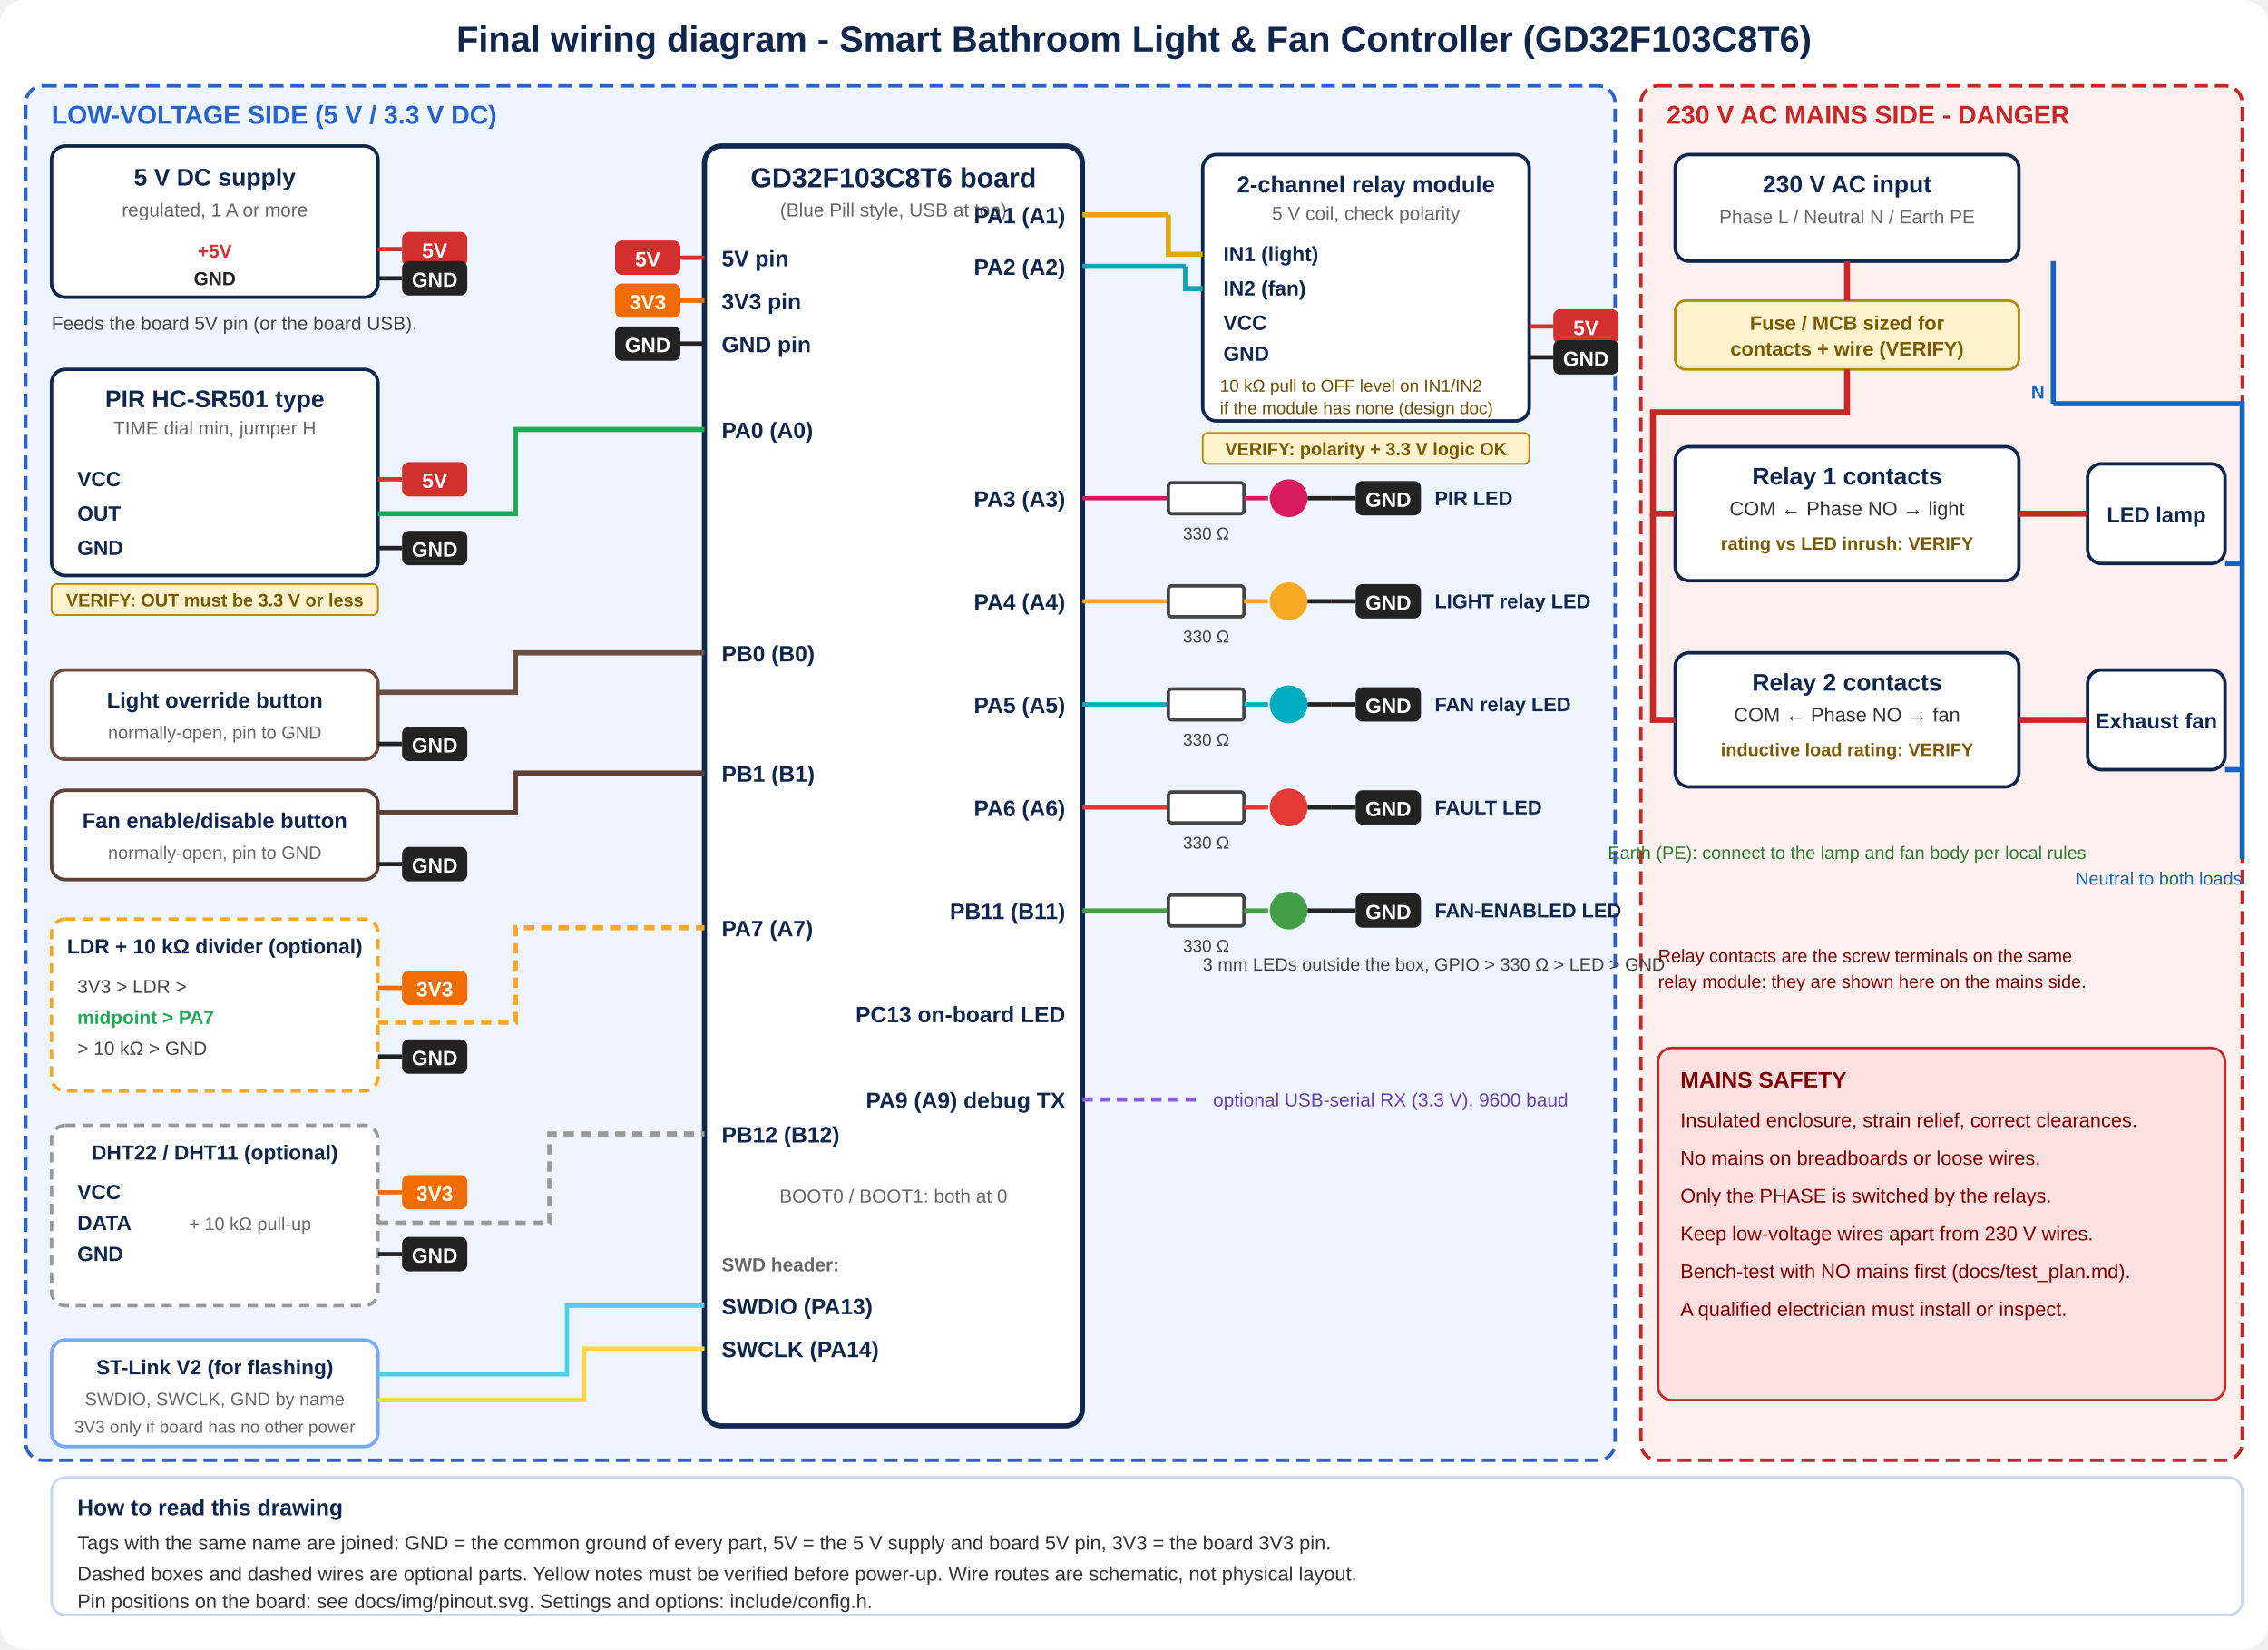
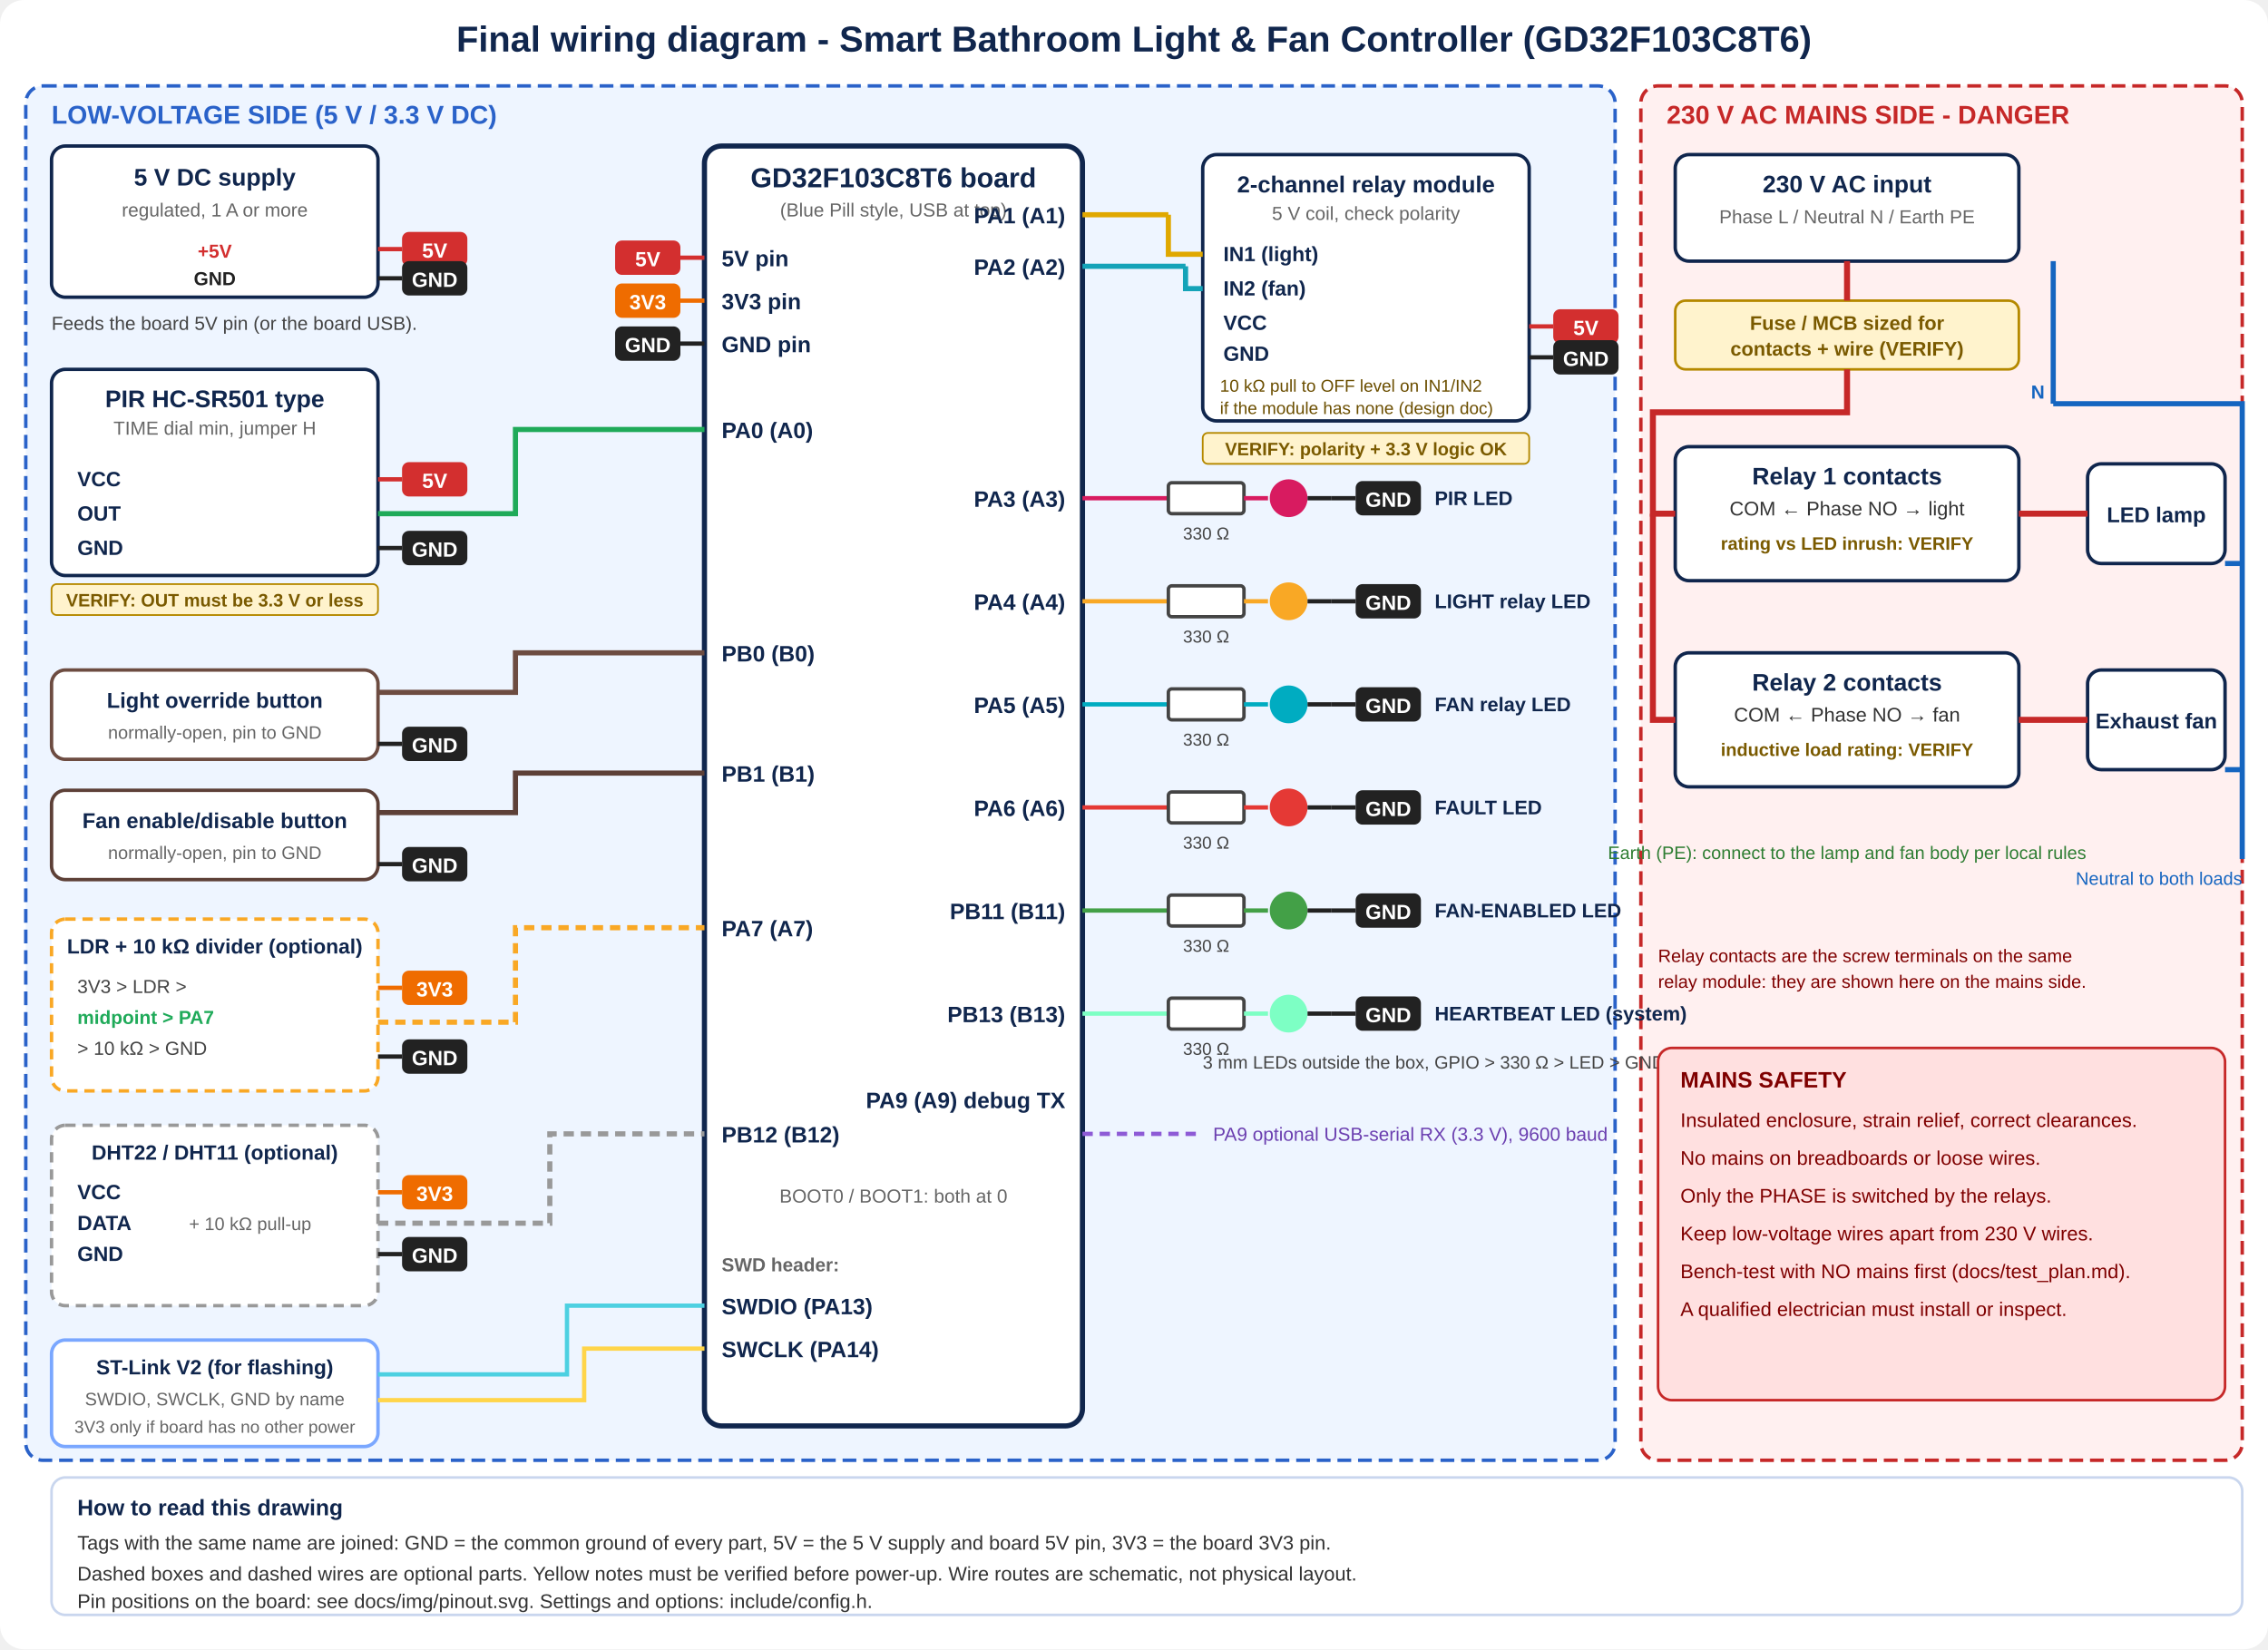
<svg xmlns="http://www.w3.org/2000/svg" viewBox="0 0 1320 960" font-family="Segoe UI, Arial, Helvetica, sans-serif">
  <rect width="1320" height="960" rx="14" fill="#ffffff" />
  <text x="660.0" y="30" font-size="21" font-weight="700" fill="#10264d" text-anchor="middle">Final wiring diagram - Smart Bathroom Light &amp; Fan Controller (GD32F103C8T6)</text>
  <rect x="15" y="50" width="925" height="800" rx="10" fill="#eef5ff" stroke="#2a62c9" stroke-width="2" stroke-dasharray="8 4" />
  <text x="30" y="72" font-size="15" font-weight="700" fill="#2a62c9" text-anchor="start">LOW-VOLTAGE SIDE (5 V / 3.3 V DC)</text>
  <rect x="955" y="50" width="350" height="800" rx="10" fill="#fff0f0" stroke="#c62828" stroke-width="2" stroke-dasharray="8 4" />
  <text x="970" y="72" font-size="15" font-weight="700" fill="#c62828" text-anchor="start">230 V AC MAINS SIDE - DANGER</text>
  <rect x="410" y="85" width="220" height="745" rx="10" fill="#fff" stroke="#10264d" stroke-width="3" />
  <text x="520.0" y="109" font-size="16" font-weight="700" fill="#10264d" text-anchor="middle">GD32F103C8T6 board</text>
  <text x="520.0" y="126" font-size="11" font-weight="400" fill="#666" text-anchor="middle">(Blue Pill style, USB at top)</text>
  <text x="420" y="155" font-size="13" font-weight="600" fill="#10264d" text-anchor="start">5V pin</text>
  <text x="420" y="180" font-size="13" font-weight="600" fill="#10264d" text-anchor="start">3V3 pin</text>
  <text x="420" y="205" font-size="13" font-weight="600" fill="#10264d" text-anchor="start">GND pin</text>
  <line x1="410" y1="150" x2="396" y2="150" stroke="#d32f2f" stroke-width="2.5" />
  <rect x="358" y="140" width="38" height="20" rx="4" fill="#d32f2f" />
  <text x="377.0" y="155" font-size="12" font-weight="700" fill="#fff" text-anchor="middle">5V</text>
  <line x1="410" y1="175" x2="396" y2="175" stroke="#ef6c00" stroke-width="2.5" />
  <rect x="358" y="165" width="38" height="20" rx="4" fill="#ef6c00" />
  <text x="377.0" y="180" font-size="12" font-weight="700" fill="#fff" text-anchor="middle">3V3</text>
  <line x1="410" y1="200" x2="396" y2="200" stroke="#222" stroke-width="2.5" />
  <rect x="358" y="190" width="38" height="20" rx="4" fill="#222" />
  <text x="377.0" y="205" font-size="12" font-weight="700" fill="#fff" text-anchor="middle">GND</text>
  <text x="420" y="255" font-size="13" font-weight="600" fill="#10264d" text-anchor="start">PA0  (A0)</text>
  <text x="420" y="385" font-size="13" font-weight="600" fill="#10264d" text-anchor="start">PB0  (B0)</text>
  <text x="420" y="455" font-size="13" font-weight="600" fill="#10264d" text-anchor="start">PB1  (B1)</text>
  <text x="420" y="545" font-size="13" font-weight="600" fill="#10264d" text-anchor="start">PA7  (A7)</text>
  <text x="420" y="665" font-size="13" font-weight="600" fill="#10264d" text-anchor="start">PB12 (B12)</text>
  <text x="420" y="765" font-size="13" font-weight="600" fill="#10264d" text-anchor="start">SWDIO (PA13)</text>
  <text x="420" y="790" font-size="13" font-weight="600" fill="#10264d" text-anchor="start">SWCLK (PA14)</text>
  <text x="420" y="740" font-size="11" font-weight="700" fill="#666" text-anchor="start">SWD header:</text>
  <text x="620" y="130" font-size="13" font-weight="600" fill="#10264d" text-anchor="end">PA1 (A1)</text>
  <text x="620" y="160" font-size="13" font-weight="600" fill="#10264d" text-anchor="end">PA2 (A2)</text>
  <text x="620" y="295" font-size="13" font-weight="600" fill="#10264d" text-anchor="end">PA3 (A3)</text>
  <text x="620" y="355" font-size="13" font-weight="600" fill="#10264d" text-anchor="end">PA4 (A4)</text>
  <text x="620" y="415" font-size="13" font-weight="600" fill="#10264d" text-anchor="end">PA5 (A5)</text>
  <text x="620" y="475" font-size="13" font-weight="600" fill="#10264d" text-anchor="end">PA6 (A6)</text>
  <text x="620" y="535" font-size="13" font-weight="600" fill="#10264d" text-anchor="end">PB11 (B11)</text>
-   <text x="620" y="595" font-size="13" font-weight="600" fill="#10264d" text-anchor="end">PC13 on-board LED</text>
+   <text x="620" y="595" font-size="13" font-weight="600" fill="#10264d" text-anchor="end">PB13 (B13)</text>
  <text x="620" y="645" font-size="13" font-weight="600" fill="#10264d" text-anchor="end">PA9 (A9) debug TX</text>
  <text x="520.0" y="700" font-size="11" font-weight="400" fill="#666" text-anchor="middle">BOOT0 / BOOT1: both at 0</text>
  <rect x="30" y="85" width="190" height="88" rx="8" fill="#fff" stroke="#10264d" stroke-width="2" />
  <text x="125" y="108" font-size="14" font-weight="700" fill="#10264d" text-anchor="middle">5 V DC supply</text>
  <text x="125" y="126" font-size="11" font-weight="400" fill="#666" text-anchor="middle">regulated, 1 A or more</text>
  <line x1="220" y1="145" x2="234" y2="145" stroke="#d32f2f" stroke-width="2.5" />
  <rect x="234" y="135" width="38" height="20" rx="4" fill="#d32f2f" />
  <text x="253.0" y="150" font-size="12" font-weight="700" fill="#fff" text-anchor="middle">5V</text>
  <line x1="220" y1="162" x2="234" y2="162" stroke="#222" stroke-width="2.5" />
  <rect x="234" y="152" width="38" height="20" rx="4" fill="#222" />
  <text x="253.0" y="167" font-size="12" font-weight="700" fill="#fff" text-anchor="middle">GND</text>
  <text x="125" y="150" font-size="11" font-weight="700" fill="#d32f2f" text-anchor="middle">+5V</text>
  <text x="125" y="166" font-size="11" font-weight="700" fill="#222" text-anchor="middle">GND</text>
  <text x="30" y="192" font-size="11" font-weight="400" fill="#444" text-anchor="start">Feeds the board 5V pin (or the board USB).</text>
  <rect x="30" y="215" width="190" height="120" rx="8" fill="#fff" stroke="#10264d" stroke-width="2" />
  <text x="125" y="237" font-size="14" font-weight="700" fill="#10264d" text-anchor="middle">PIR  HC-SR501 type</text>
  <text x="125" y="253" font-size="11" font-weight="400" fill="#666" text-anchor="middle">TIME dial min, jumper H</text>
  <text x="45" y="283" font-size="12" font-weight="600" fill="#10264d" text-anchor="start">VCC</text>
  <text x="45" y="303" font-size="12" font-weight="600" fill="#10264d" text-anchor="start">OUT</text>
  <text x="45" y="323" font-size="12" font-weight="600" fill="#10264d" text-anchor="start">GND</text>
  <line x1="220" y1="279" x2="234" y2="279" stroke="#d32f2f" stroke-width="2.5" />
  <rect x="234" y="269" width="38" height="20" rx="4" fill="#d32f2f" />
  <text x="253.0" y="284" font-size="12" font-weight="700" fill="#fff" text-anchor="middle">5V</text>
  <line x1="220" y1="319" x2="234" y2="319" stroke="#222" stroke-width="2.5" />
  <rect x="234" y="309" width="38" height="20" rx="4" fill="#222" />
  <text x="253.0" y="324" font-size="12" font-weight="700" fill="#fff" text-anchor="middle">GND</text>
  <path d="M220 299 H300 V250 H410" fill="none" stroke="#1faa59" stroke-width="3" />
  <rect x="30" y="340" width="190" height="18" rx="3" fill="#fff3cd" stroke="#b58900" stroke-width="1" />
  <text x="125.0" y="353" font-size="10.5" font-weight="600" fill="#7a5a00" text-anchor="middle">VERIFY: OUT must be 3.3 V or less</text>
  <rect x="30" y="390" width="190" height="52" rx="8" fill="#fff" stroke="#6d4c41" stroke-width="2" />
  <text x="125" y="412" font-size="12.5" font-weight="700" fill="#10264d" text-anchor="middle">Light override button</text>
  <text x="125" y="430" font-size="10.5" font-weight="400" fill="#666" text-anchor="middle">normally-open, pin to GND</text>
  <line x1="220" y1="433" x2="234" y2="433" stroke="#222" stroke-width="2.5" />
  <rect x="234" y="423" width="38" height="20" rx="4" fill="#222" />
  <text x="253.0" y="438" font-size="12" font-weight="700" fill="#fff" text-anchor="middle">GND</text>
  <path d="M220 403 H300 V380 H410" fill="none" stroke="#6d4c41" stroke-width="3" />
  <rect x="30" y="460" width="190" height="52" rx="8" fill="#fff" stroke="#5d4037" stroke-width="2" />
  <text x="125" y="482" font-size="12.5" font-weight="700" fill="#10264d" text-anchor="middle">Fan enable/disable button</text>
  <text x="125" y="500" font-size="10.5" font-weight="400" fill="#666" text-anchor="middle">normally-open, pin to GND</text>
  <line x1="220" y1="503" x2="234" y2="503" stroke="#222" stroke-width="2.5" />
  <rect x="234" y="493" width="38" height="20" rx="4" fill="#222" />
  <text x="253.0" y="508" font-size="12" font-weight="700" fill="#fff" text-anchor="middle">GND</text>
  <path d="M220 473 H300 V450 H410" fill="none" stroke="#5d4037" stroke-width="3" />
  <rect x="30" y="535" width="190" height="100" rx="8" fill="#fff" stroke="#f9a825" stroke-width="2" stroke-dasharray="6 4" />
  <text x="125" y="555" font-size="12" font-weight="700" fill="#10264d" text-anchor="middle">LDR + 10 kΩ divider (optional)</text>
  <text x="45" y="578" font-size="11" font-weight="400" fill="#444" text-anchor="start">3V3 &gt; LDR &gt;</text>
  <text x="45" y="596" font-size="11" font-weight="600" fill="#1faa59" text-anchor="start">midpoint &gt; PA7</text>
  <text x="45" y="614" font-size="11" font-weight="400" fill="#444" text-anchor="start">&gt; 10 kΩ &gt; GND</text>
  <line x1="220" y1="575" x2="234" y2="575" stroke="#ef6c00" stroke-width="2.5" />
  <rect x="234" y="565" width="38" height="20" rx="4" fill="#ef6c00" />
  <text x="253.0" y="580" font-size="12" font-weight="700" fill="#fff" text-anchor="middle">3V3</text>
  <line x1="220" y1="615" x2="234" y2="615" stroke="#222" stroke-width="2.5" />
  <rect x="234" y="605" width="38" height="20" rx="4" fill="#222" />
  <text x="253.0" y="620" font-size="12" font-weight="700" fill="#fff" text-anchor="middle">GND</text>
  <path d="M220 595 H300 V540 H410" fill="none" stroke="#f9a825" stroke-width="3" stroke-dasharray="6 4" />
  <rect x="30" y="655" width="190" height="105" rx="8" fill="#fff" stroke="#999" stroke-width="2" stroke-dasharray="6 4" />
  <text x="125" y="675" font-size="12" font-weight="700" fill="#10264d" text-anchor="middle">DHT22 / DHT11 (optional)</text>
  <text x="45" y="698" font-size="12" font-weight="600" fill="#10264d" text-anchor="start">VCC</text>
  <text x="45" y="716" font-size="12" font-weight="600" fill="#10264d" text-anchor="start">DATA</text>
  <text x="45" y="734" font-size="12" font-weight="600" fill="#10264d" text-anchor="start">GND</text>
  <text x="110" y="716" font-size="10.5" font-weight="400" fill="#666" text-anchor="start">+ 10 kΩ pull-up</text>
  <line x1="220" y1="694" x2="234" y2="694" stroke="#ef6c00" stroke-width="2.5" />
  <rect x="234" y="684" width="38" height="20" rx="4" fill="#ef6c00" />
  <text x="253.0" y="699" font-size="12" font-weight="700" fill="#fff" text-anchor="middle">3V3</text>
  <line x1="220" y1="730" x2="234" y2="730" stroke="#222" stroke-width="2.5" />
  <rect x="234" y="720" width="38" height="20" rx="4" fill="#222" />
  <text x="253.0" y="735" font-size="12" font-weight="700" fill="#fff" text-anchor="middle">GND</text>
  <path d="M220 712 H320 V660 H410" fill="none" stroke="#999" stroke-width="3" stroke-dasharray="6 4" />
  <rect x="30" y="780" width="190" height="62" rx="8" fill="#fff" stroke="#7aa7ff" stroke-width="2" />
  <text x="125" y="800" font-size="12" font-weight="700" fill="#10264d" text-anchor="middle">ST-Link V2 (for flashing)</text>
  <text x="125" y="818" font-size="10.5" font-weight="400" fill="#666" text-anchor="middle">SWDIO, SWCLK, GND by name</text>
  <text x="125" y="834" font-size="10" font-weight="400" fill="#666" text-anchor="middle">3V3 only if board has no other power</text>
  <path d="M220 800 H330 V760 H410" fill="none" stroke="#4dd0e1" stroke-width="2.5" />
  <path d="M220 815 H340 V785 H410" fill="none" stroke="#ffd54a" stroke-width="2.5" />
  <rect x="700" y="90" width="190" height="155" rx="8" fill="#fff" stroke="#10264d" stroke-width="2" />
  <text x="795" y="112" font-size="13.5" font-weight="700" fill="#10264d" text-anchor="middle">2-channel relay module</text>
  <text x="795" y="128" font-size="11" font-weight="400" fill="#666" text-anchor="middle">5 V coil, check polarity</text>
  <text x="712" y="152" font-size="12" font-weight="600" fill="#10264d" text-anchor="start">IN1  (light)</text>
  <text x="712" y="172" font-size="12" font-weight="600" fill="#10264d" text-anchor="start">IN2  (fan)</text>
  <text x="712" y="192" font-size="12" font-weight="600" fill="#10264d" text-anchor="start">VCC</text>
  <text x="712" y="210" font-size="12" font-weight="600" fill="#10264d" text-anchor="start">GND</text>
  <line x1="630" y1="125" x2="680" y2="125" stroke="#e0a800" stroke-width="3" />
  <path d="M680 125 V148 H700" fill="none" stroke="#e0a800" stroke-width="3" />
  <line x1="630" y1="155" x2="690" y2="155" stroke="#14a3b8" stroke-width="3" />
  <path d="M690 155 V168 H700" fill="none" stroke="#14a3b8" stroke-width="3" />
  <line x1="890" y1="190" x2="904" y2="190" stroke="#d32f2f" stroke-width="2.5" />
  <rect x="904" y="180" width="38" height="20" rx="4" fill="#d32f2f" />
  <text x="923.0" y="195" font-size="12" font-weight="700" fill="#fff" text-anchor="middle">5V</text>
  <line x1="890" y1="208" x2="904" y2="208" stroke="#222" stroke-width="2.5" />
  <rect x="904" y="198" width="38" height="20" rx="4" fill="#222" />
  <text x="923.0" y="213" font-size="12" font-weight="700" fill="#fff" text-anchor="middle">GND</text>
  <rect x="700" y="252" width="190" height="18" rx="3" fill="#fff3cd" stroke="#b58900" stroke-width="1" />
  <text x="795.0" y="265" font-size="10.5" font-weight="600" fill="#7a5a00" text-anchor="middle">VERIFY: polarity + 3.3 V logic OK</text>
  <text x="710" y="228" font-size="10" font-weight="400" fill="#6b4e00" text-anchor="start">10 kΩ pull to OFF level on IN1/IN2</text>
  <text x="710" y="241" font-size="10" font-weight="400" fill="#6b4e00" text-anchor="start">if the module has none (design doc)</text>
  <line x1="630" y1="290" x2="680" y2="290" stroke="#d81b60" stroke-width="2.5" />
  <rect x="680" y="281" width="44" height="18" rx="2" fill="#fff" stroke="#444" stroke-width="2" />
  <text x="702" y="314" font-size="10" font-weight="400" fill="#444" text-anchor="middle">330 Ω</text>
  <line x1="724" y1="290" x2="738" y2="290" stroke="#d81b60" stroke-width="2.5" />
  <circle cx="750" cy="290" r="11" fill="#d81b60" />
  <line x1="761" y1="290" x2="775" y2="290" stroke="#222" stroke-width="2.5" />
  <line x1="775" y1="290" x2="789" y2="290" stroke="#222" stroke-width="2.5" />
  <rect x="789" y="280" width="38" height="20" rx="4" fill="#222" />
  <text x="808.0" y="295" font-size="12" font-weight="700" fill="#fff" text-anchor="middle">GND</text>
  <text x="835" y="294" font-size="11.5" font-weight="600" fill="#10264d" text-anchor="start">PIR LED</text>
  <line x1="630" y1="350" x2="680" y2="350" stroke="#f9a825" stroke-width="2.5" />
  <rect x="680" y="341" width="44" height="18" rx="2" fill="#fff" stroke="#444" stroke-width="2" />
  <text x="702" y="374" font-size="10" font-weight="400" fill="#444" text-anchor="middle">330 Ω</text>
  <line x1="724" y1="350" x2="738" y2="350" stroke="#f9a825" stroke-width="2.5" />
  <circle cx="750" cy="350" r="11" fill="#f9a825" />
  <line x1="761" y1="350" x2="775" y2="350" stroke="#222" stroke-width="2.5" />
  <line x1="775" y1="350" x2="789" y2="350" stroke="#222" stroke-width="2.5" />
  <rect x="789" y="340" width="38" height="20" rx="4" fill="#222" />
  <text x="808.0" y="355" font-size="12" font-weight="700" fill="#fff" text-anchor="middle">GND</text>
  <text x="835" y="354" font-size="11.5" font-weight="600" fill="#10264d" text-anchor="start">LIGHT relay LED</text>
  <line x1="630" y1="410" x2="680" y2="410" stroke="#00acc1" stroke-width="2.5" />
  <rect x="680" y="401" width="44" height="18" rx="2" fill="#fff" stroke="#444" stroke-width="2" />
  <text x="702" y="434" font-size="10" font-weight="400" fill="#444" text-anchor="middle">330 Ω</text>
  <line x1="724" y1="410" x2="738" y2="410" stroke="#00acc1" stroke-width="2.5" />
  <circle cx="750" cy="410" r="11" fill="#00acc1" />
  <line x1="761" y1="410" x2="775" y2="410" stroke="#222" stroke-width="2.5" />
  <line x1="775" y1="410" x2="789" y2="410" stroke="#222" stroke-width="2.5" />
  <rect x="789" y="400" width="38" height="20" rx="4" fill="#222" />
  <text x="808.0" y="415" font-size="12" font-weight="700" fill="#fff" text-anchor="middle">GND</text>
  <text x="835" y="414" font-size="11.5" font-weight="600" fill="#10264d" text-anchor="start">FAN relay LED</text>
  <line x1="630" y1="470" x2="680" y2="470" stroke="#e53935" stroke-width="2.5" />
  <rect x="680" y="461" width="44" height="18" rx="2" fill="#fff" stroke="#444" stroke-width="2" />
  <text x="702" y="494" font-size="10" font-weight="400" fill="#444" text-anchor="middle">330 Ω</text>
  <line x1="724" y1="470" x2="738" y2="470" stroke="#e53935" stroke-width="2.5" />
  <circle cx="750" cy="470" r="11" fill="#e53935" />
  <line x1="761" y1="470" x2="775" y2="470" stroke="#222" stroke-width="2.5" />
  <line x1="775" y1="470" x2="789" y2="470" stroke="#222" stroke-width="2.5" />
  <rect x="789" y="460" width="38" height="20" rx="4" fill="#222" />
  <text x="808.0" y="475" font-size="12" font-weight="700" fill="#fff" text-anchor="middle">GND</text>
  <text x="835" y="474" font-size="11.5" font-weight="600" fill="#10264d" text-anchor="start">FAULT LED</text>
  <line x1="630" y1="530" x2="680" y2="530" stroke="#43a047" stroke-width="2.5" />
  <rect x="680" y="521" width="44" height="18" rx="2" fill="#fff" stroke="#444" stroke-width="2" />
  <text x="702" y="554" font-size="10" font-weight="400" fill="#444" text-anchor="middle">330 Ω</text>
  <line x1="724" y1="530" x2="738" y2="530" stroke="#43a047" stroke-width="2.5" />
  <circle cx="750" cy="530" r="11" fill="#43a047" />
  <line x1="761" y1="530" x2="775" y2="530" stroke="#222" stroke-width="2.5" />
  <line x1="775" y1="530" x2="789" y2="530" stroke="#222" stroke-width="2.5" />
  <rect x="789" y="520" width="38" height="20" rx="4" fill="#222" />
  <text x="808.0" y="535" font-size="12" font-weight="700" fill="#fff" text-anchor="middle">GND</text>
  <text x="835" y="534" font-size="11.5" font-weight="600" fill="#10264d" text-anchor="start">FAN-ENABLED LED</text>
-   <text x="700" y="565" font-size="10.5" font-weight="400" fill="#444" text-anchor="start">3 mm LEDs outside the box, GPIO &gt; 330 Ω &gt; LED &gt; GND</text>
-   <line x1="630" y1="640" x2="700" y2="640" stroke="#8e5bd6" stroke-width="2.5" stroke-dasharray="6 4" />
-   <text x="706" y="644" font-size="11" font-weight="400" fill="#6b3fb0" text-anchor="start">optional USB-serial RX (3.3 V), 9600 baud</text>
+   <line x1="630" y1="590" x2="680" y2="590" stroke="#7dffc4" stroke-width="2.5" />
+   <rect x="680" y="581" width="44" height="18" rx="2" fill="#fff" stroke="#444" stroke-width="2" />
+   <text x="702" y="614" font-size="10" font-weight="400" fill="#444" text-anchor="middle">330 Ω</text>
+   <line x1="724" y1="590" x2="738" y2="590" stroke="#7dffc4" stroke-width="2.5" />
+   <circle cx="750" cy="590" r="11" fill="#7dffc4" />
+   <line x1="761" y1="590" x2="775" y2="590" stroke="#222" stroke-width="2.5" />
+   <line x1="775" y1="590" x2="789" y2="590" stroke="#222" stroke-width="2.5" />
+   <rect x="789" y="580" width="38" height="20" rx="4" fill="#222" />
+   <text x="808.0" y="595" font-size="12" font-weight="700" fill="#fff" text-anchor="middle">GND</text>
+   <text x="835" y="594" font-size="11.5" font-weight="600" fill="#10264d" text-anchor="start">HEARTBEAT LED (system)</text>
+   <text x="700" y="622" font-size="10.5" font-weight="400" fill="#444" text-anchor="start">3 mm LEDs outside the box, GPIO &gt; 330 Ω &gt; LED &gt; GND</text>
+   <line x1="630" y1="660" x2="700" y2="660" stroke="#8e5bd6" stroke-width="2.5" stroke-dasharray="6 4" />
+   <text x="706" y="664" font-size="11" font-weight="400" fill="#6b3fb0" text-anchor="start">PA9 optional USB-serial RX (3.3 V), 9600 baud</text>
  <rect x="975" y="90" width="200" height="62" rx="8" fill="#fff" stroke="#10264d" stroke-width="2" />
  <text x="1075" y="112" font-size="14" font-weight="700" fill="#10264d" text-anchor="middle">230 V AC input</text>
  <text x="1075" y="130" font-size="11" font-weight="400" fill="#666" text-anchor="middle">Phase L / Neutral N / Earth PE</text>
  <rect x="975" y="175" width="200" height="40" rx="6" fill="#fff3cd" stroke="#b58900" stroke-width="1.5" />
  <text x="1075" y="192" font-size="11.5" font-weight="700" fill="#7a5a00" text-anchor="middle">Fuse / MCB sized for</text>
  <text x="1075" y="207" font-size="11.5" font-weight="700" fill="#7a5a00" text-anchor="middle">contacts + wire (VERIFY)</text>
  <line x1="1075" y1="152" x2="1075" y2="175" stroke="#c62828" stroke-width="3.5" />
  <rect x="975" y="260" width="200" height="78" rx="8" fill="#fff" stroke="#10264d" stroke-width="2" />
  <text x="1075" y="282" font-size="14" font-weight="700" fill="#10264d" text-anchor="middle">Relay 1 contacts</text>
  <text x="1075" y="300" font-size="11.5" font-weight="400" fill="#333" text-anchor="middle">COM ← Phase    NO → light</text>
  <text x="1075" y="320" font-size="10.5" font-weight="600" fill="#7a5a00" text-anchor="middle">rating vs LED inrush: VERIFY</text>
  <rect x="975" y="380" width="200" height="78" rx="8" fill="#fff" stroke="#10264d" stroke-width="2" />
  <text x="1075" y="402" font-size="14" font-weight="700" fill="#10264d" text-anchor="middle">Relay 2 contacts</text>
  <text x="1075" y="420" font-size="11.5" font-weight="400" fill="#333" text-anchor="middle">COM ← Phase    NO → fan</text>
  <text x="1075" y="440" font-size="10.5" font-weight="600" fill="#7a5a00" text-anchor="middle">inductive load rating: VERIFY</text>
  <path d="M1075 215 V240 H962 V299 H975" fill="none" stroke="#c62828" stroke-width="3.5" />
  <path d="M962 299 V419 H975" fill="none" stroke="#c62828" stroke-width="3.5" />
  <rect x="1215" y="270" width="80" height="58" rx="8" fill="#fff" stroke="#10264d" stroke-width="2" />
  <text x="1255" y="304" font-size="12.5" font-weight="700" fill="#10264d" text-anchor="middle">LED lamp</text>
  <rect x="1215" y="390" width="80" height="58" rx="8" fill="#fff" stroke="#10264d" stroke-width="2" />
  <text x="1255" y="424" font-size="12.5" font-weight="700" fill="#10264d" text-anchor="middle">Exhaust fan</text>
  <line x1="1175" y1="299" x2="1215" y2="299" stroke="#c62828" stroke-width="3.5" />
  <line x1="1175" y1="419" x2="1215" y2="419" stroke="#c62828" stroke-width="3.5" />
  <line x1="1195" y1="152" x2="1195" y2="235" stroke="#1565c0" stroke-width="3" />
  <path d="M1195 235 H1305 V500" fill="none" stroke="#1565c0" stroke-width="3" />
  <path d="M1305 328 H1295" fill="none" stroke="#1565c0" stroke-width="3" />
  <path d="M1305 448 H1295" fill="none" stroke="#1565c0" stroke-width="3" />
  <text x="1190" y="232" font-size="11" font-weight="700" fill="#1565c0" text-anchor="end">N</text>
  <text x="1305" y="515" font-size="10.5" font-weight="400" fill="#1565c0" text-anchor="end">Neutral to both loads</text>
  <text x="1075" y="500" font-size="10.5" font-weight="400" fill="#2e7d32" text-anchor="middle">Earth (PE): connect to the lamp and fan body per local rules</text>
  <text x="960" y="242" font-size="10" font-weight="400" fill="#10264d" text-anchor="start" />
  <text x="965" y="560" font-size="10.5" font-weight="400" fill="#7f0000" text-anchor="start">Relay contacts are the screw terminals on the same</text>
  <text x="965" y="575" font-size="10.5" font-weight="400" fill="#7f0000" text-anchor="start">relay module: they are shown here on the mains side.</text>
  <rect x="965" y="610" width="330" height="205" rx="8" fill="#ffe0e0" stroke="#c62828" stroke-width="1.5" />
  <text x="978" y="633" font-size="13" font-weight="700" fill="#7f0000" text-anchor="start">MAINS SAFETY</text>
  <text x="978" y="656" font-size="11.5" font-weight="400" fill="#7f0000" text-anchor="start">Insulated enclosure, strain relief, correct clearances.</text>
  <text x="978" y="678" font-size="11.5" font-weight="400" fill="#7f0000" text-anchor="start">No mains on breadboards or loose wires.</text>
  <text x="978" y="700" font-size="11.5" font-weight="400" fill="#7f0000" text-anchor="start">Only the PHASE is switched by the relays.</text>
  <text x="978" y="722" font-size="11.5" font-weight="400" fill="#7f0000" text-anchor="start">Keep low-voltage wires apart from 230 V wires.</text>
  <text x="978" y="744" font-size="11.5" font-weight="400" fill="#7f0000" text-anchor="start">Bench-test with NO mains first (docs/test_plan.md).</text>
  <text x="978" y="766" font-size="11.5" font-weight="400" fill="#7f0000" text-anchor="start">A qualified electrician must install or inspect.</text>
  <rect x="30" y="860" width="1275" height="80" rx="8" fill="#fff" stroke="#c9d6ee" stroke-width="1.5" />
  <text x="45" y="882" font-size="13" font-weight="700" fill="#10264d" text-anchor="start">How to read this drawing</text>
  <text x="45" y="902" font-size="11.5" font-weight="400" fill="#333" text-anchor="start">Tags with the same name are joined: GND = the common ground of every part, 5V = the 5 V supply and board 5V pin, 3V3 = the board 3V3 pin.</text>
  <text x="45" y="920" font-size="11.5" font-weight="400" fill="#333" text-anchor="start">Dashed boxes and dashed wires are optional parts. Yellow notes must be verified before power-up. Wire routes are schematic, not physical layout.</text>
  <text x="45" y="936" font-size="11.5" font-weight="400" fill="#333" text-anchor="start">Pin positions on the board: see docs/img/pinout.svg. Settings and options: include/config.h.</text>
</svg>
